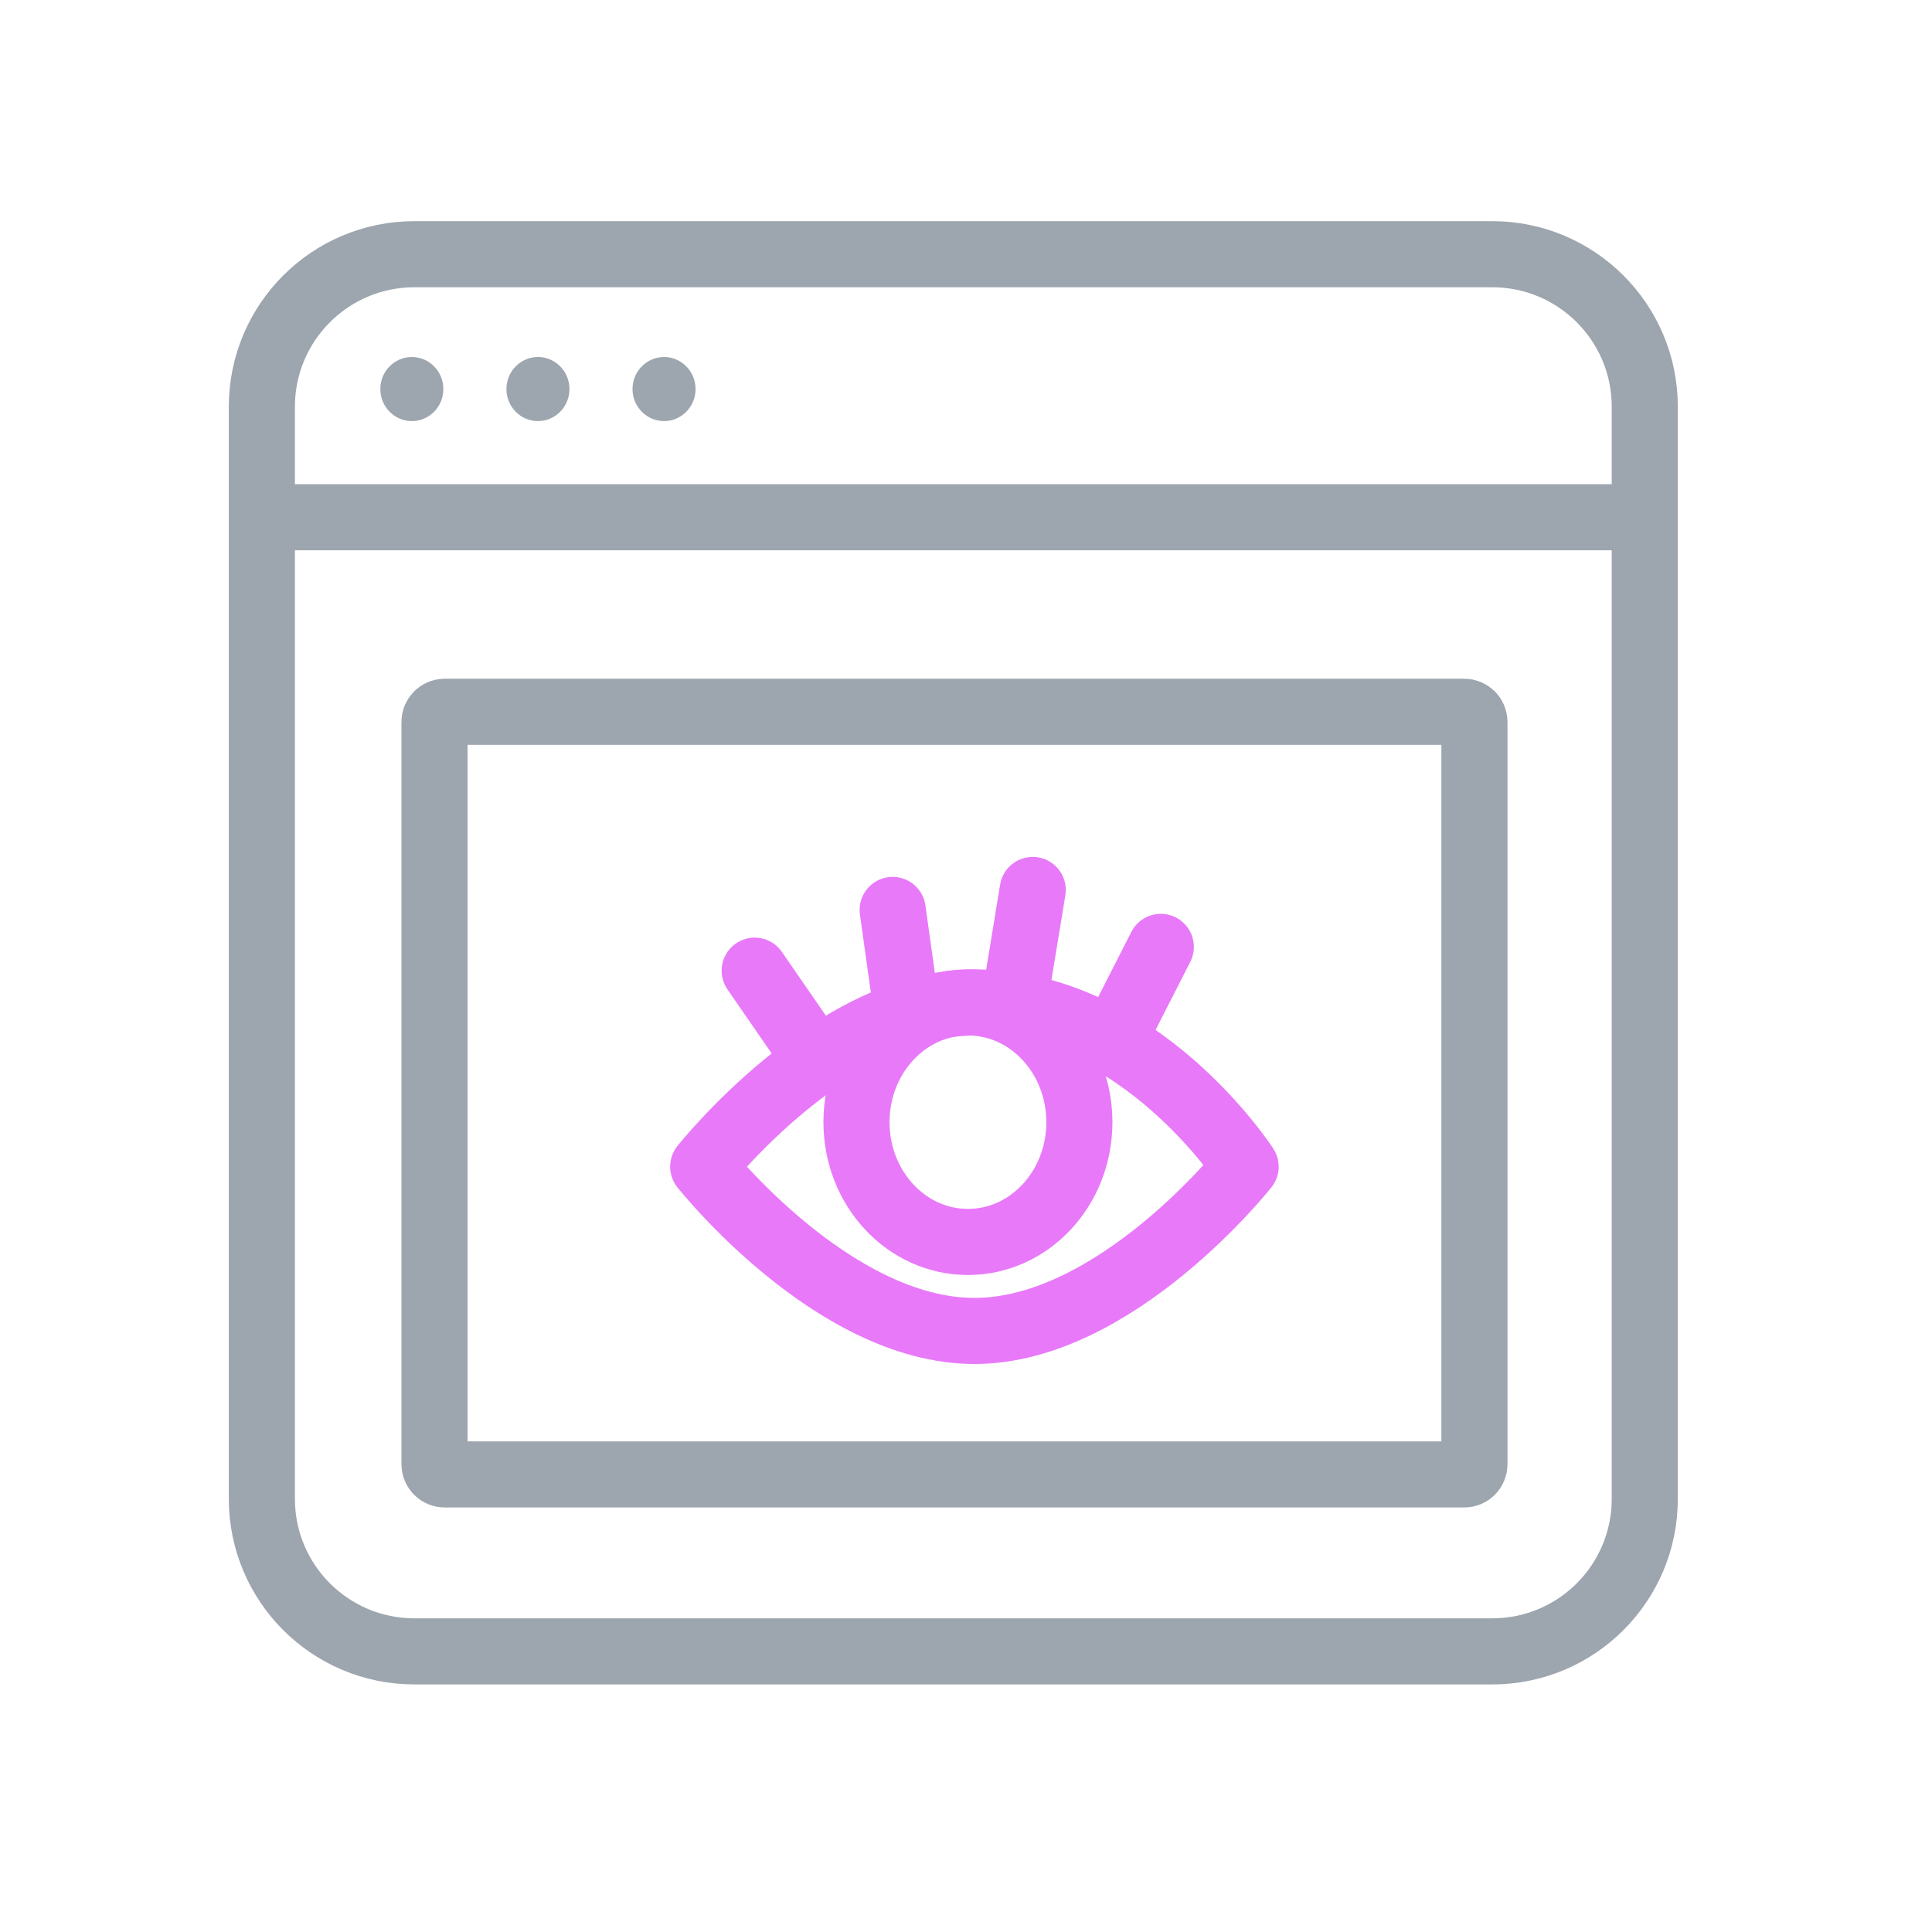
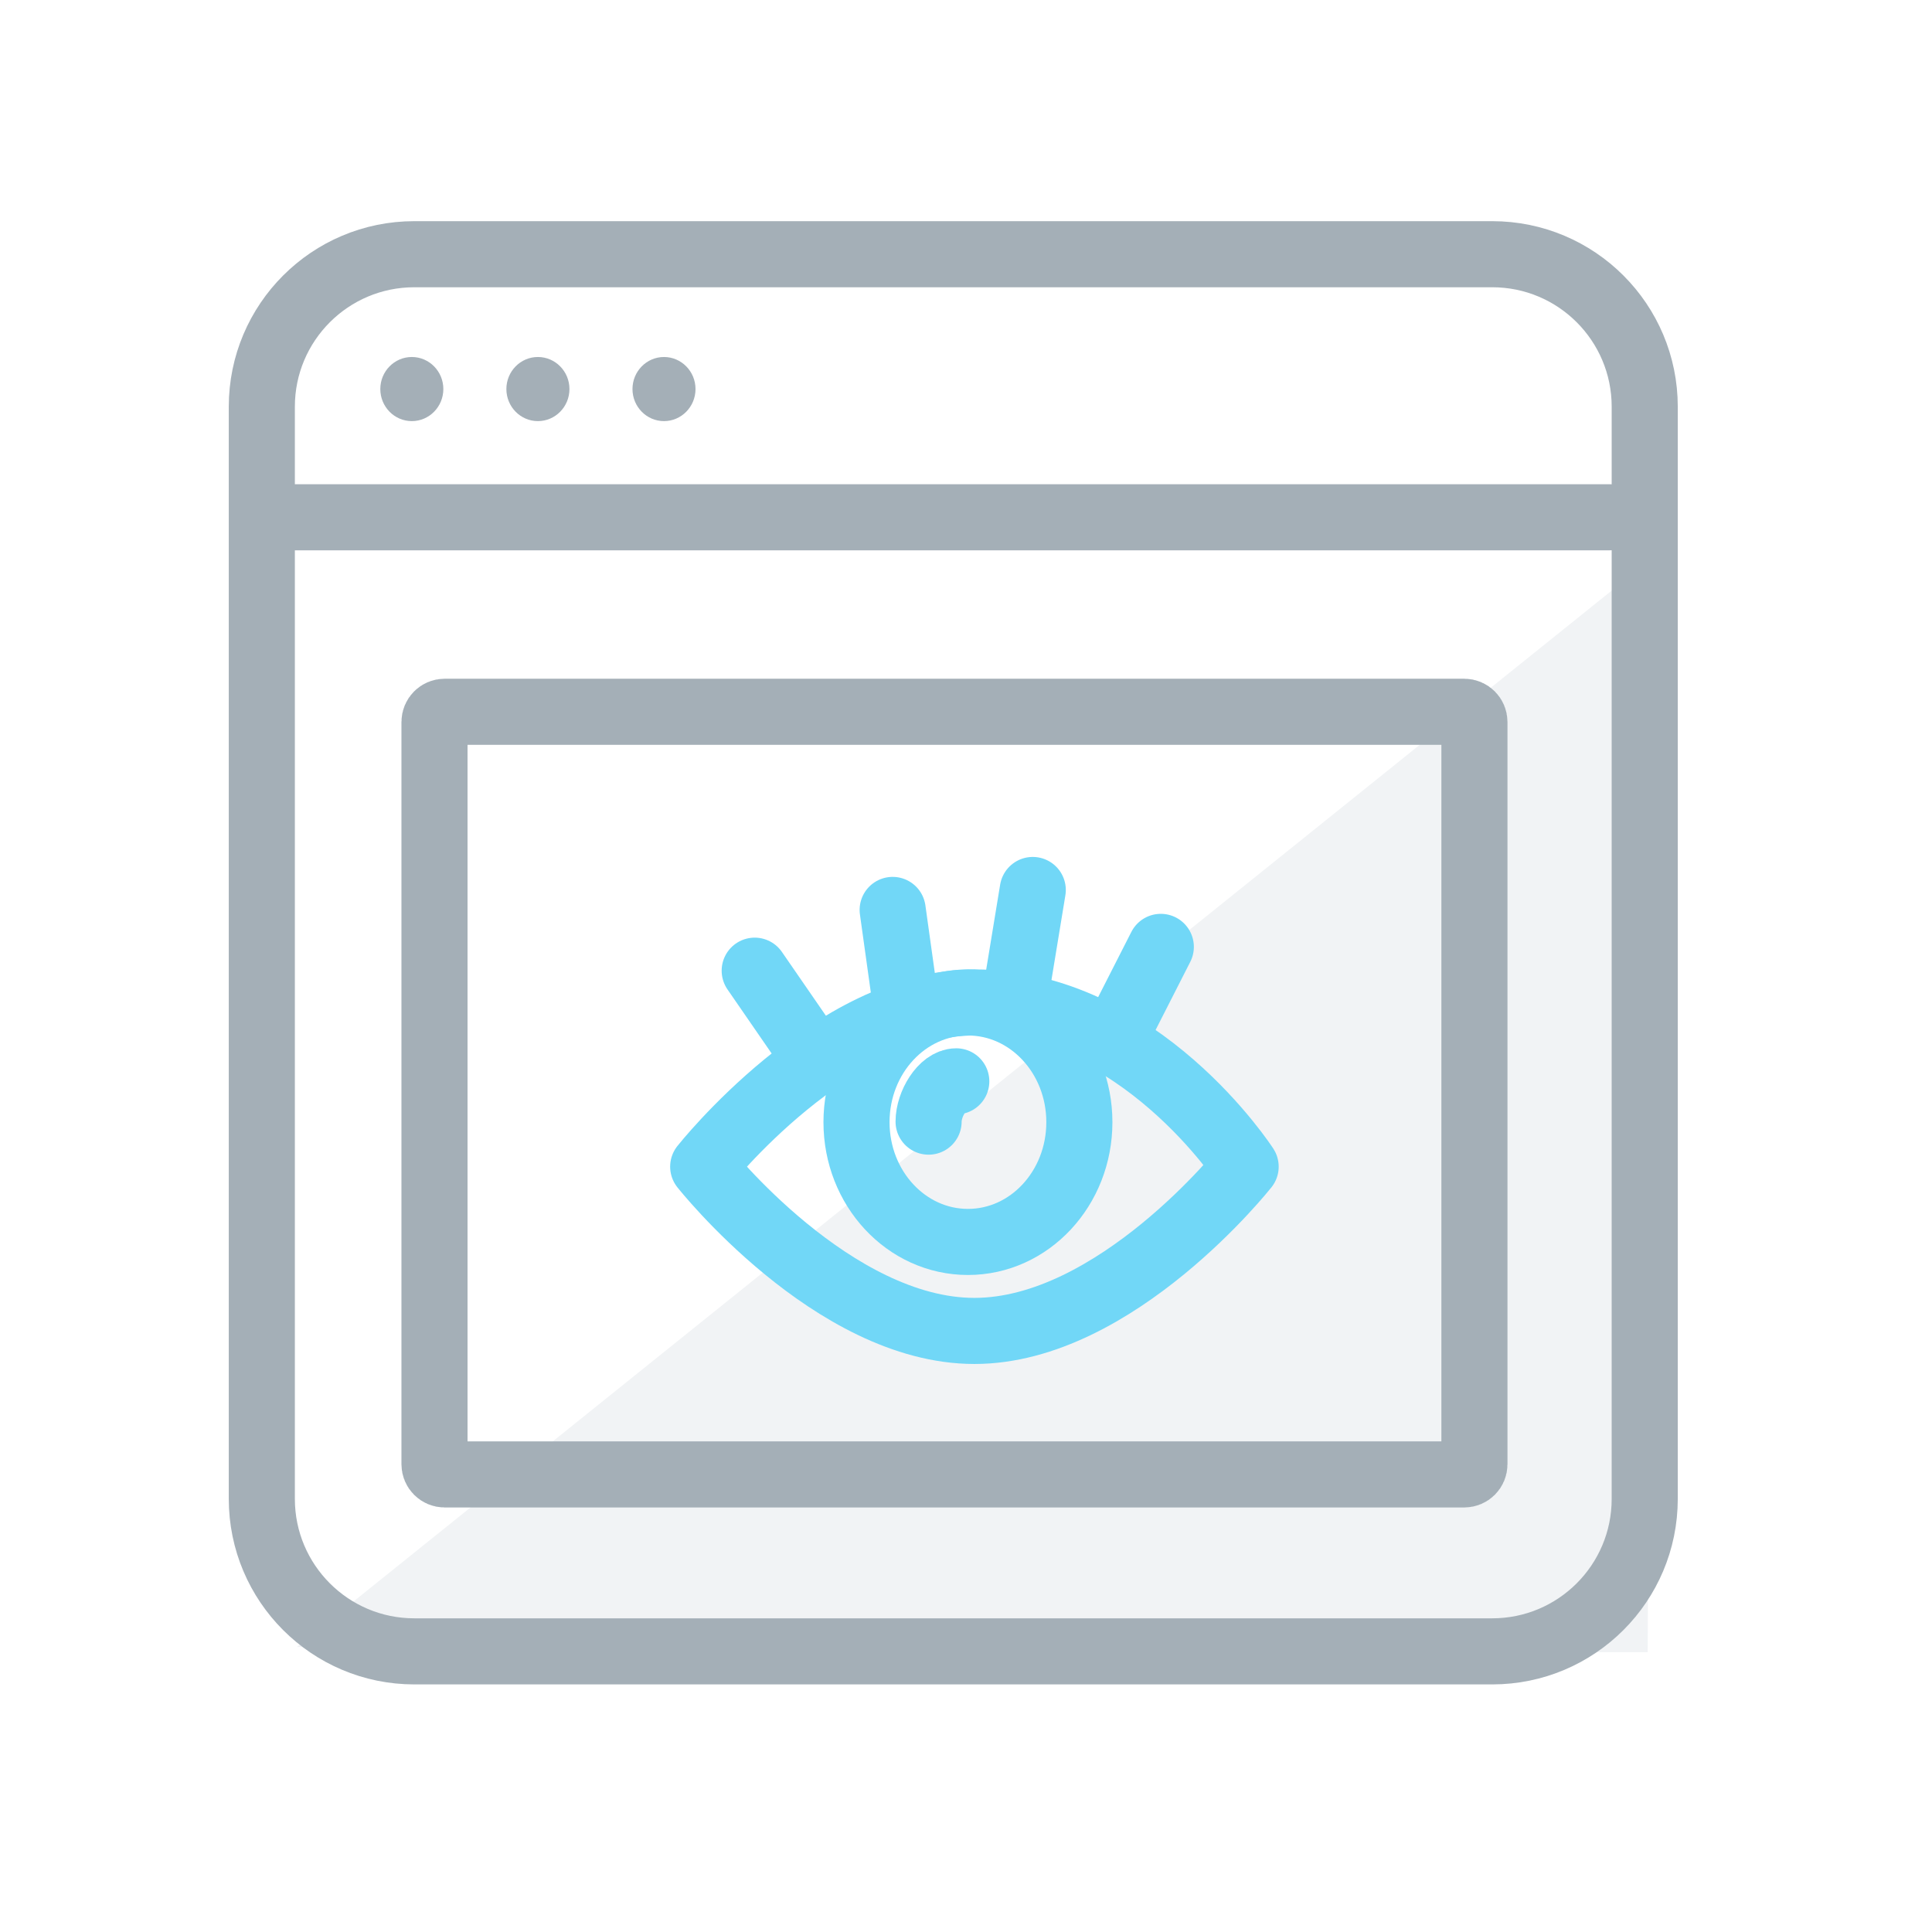
- <svg xmlns="http://www.w3.org/2000/svg" width="48" height="48" viewBox="0 0 48 48" fill="none">
-   <path d="M7.1 12.851H39.992" stroke="#9DA5AE" stroke-width="1.642" stroke-linecap="round" stroke-linejoin="round" />
-   <path fill-rule="evenodd" clip-rule="evenodd" d="M11.015 9.666C11.015 10.105 10.665 10.462 10.232 10.462C9.8 10.462 9.449 10.105 9.449 9.666C9.449 9.226 9.8 8.87 10.232 8.87C10.665 8.87 11.015 9.226 11.015 9.666" fill="#9DA5AE" />
-   <path fill-rule="evenodd" clip-rule="evenodd" d="M14.148 9.666C14.148 10.105 13.797 10.462 13.365 10.462C12.933 10.462 12.582 10.105 12.582 9.666C12.582 9.226 12.933 8.87 13.365 8.87C13.797 8.87 14.148 9.226 14.148 9.666" fill="#9DA5AE" />
-   <path fill-rule="evenodd" clip-rule="evenodd" d="M17.281 9.666C17.281 10.105 16.93 10.462 16.498 10.462C16.066 10.462 15.715 10.105 15.715 9.666C15.715 9.226 16.066 8.87 16.498 8.87C16.93 8.87 17.281 9.226 17.281 9.666" fill="#9DA5AE" />
-   <path d="M10.795 17.937C10.795 17.797 10.908 17.684 11.048 17.684L36.379 17.684C36.519 17.684 36.632 17.797 36.632 17.937V36.379C36.632 36.519 36.519 36.632 36.379 36.632H11.048C10.908 36.632 10.795 36.519 10.795 36.379V17.937Z" stroke="#9DA5AE" stroke-width="1.642" />
-   <path fill-rule="evenodd" clip-rule="evenodd" d="M30.947 28.986C30.947 28.986 27.725 33.067 24.209 33.067C20.693 33.067 17.471 28.986 17.471 28.986C17.471 28.986 20.693 24.905 24.209 24.905C28.311 24.905 30.947 28.986 30.947 28.986Z" stroke="#E879F9" stroke-width="1.642" stroke-linecap="round" stroke-linejoin="round" />
-   <path fill-rule="evenodd" clip-rule="evenodd" d="M26.817 27.881C26.817 29.524 25.577 30.856 24.048 30.856C22.519 30.856 21.279 29.524 21.279 27.881C21.279 26.238 22.519 24.905 24.048 24.905C25.577 24.905 26.817 26.238 26.817 27.881Z" stroke="#E879F9" stroke-width="1.642" stroke-linecap="round" stroke-linejoin="round" />
-   <path d="M22.178 22.607L22.482 24.779" stroke="#E879F9" stroke-width="1.642" stroke-linecap="round" />
-   <path d="M28.84 23.525L27.956 25.26" stroke="#E879F9" stroke-width="1.642" stroke-linecap="round" />
-   <path d="M25.658 22.111L25.298 24.303" stroke="#E879F9" stroke-width="1.642" stroke-linecap="round" />
-   <path d="M18.75 24.116L19.976 25.893" stroke="#E879F9" stroke-width="1.642" stroke-linecap="round" />
-   <rect x="6.506" y="6.316" width="34.358" height="34.712" rx="3.789" stroke="#9DA5AE" stroke-width="1.642" />
+ <svg xmlns="http://www.w3.org/2000/svg" width="48px" height="48px" viewBox="0 0 48 48" version="1.1">
+   <g stroke="none" stroke-width="1" fill="none" fill-rule="evenodd">
+     <g transform="translate(6.315789, 6.315789)">
+       <polygon fill="#F1F3F5" points="34.695 7.579 34.695 21.204 34.62 34.732 9.146 34.732 1.062 34.601" />
+       <g transform="translate(0, 1.894737)">
+         <path d="M0.783,4.641 L33.676,4.641" stroke="#A4AFB7" stroke-width="1.642" stroke-linecap="round" stroke-linejoin="round" />
+         <path d="M4.699,1.455 C4.699,1.895 4.348,2.252 3.916,2.252 C3.483,2.252 3.133,1.895 3.133,1.455 C3.133,1.016 3.483,0.659 3.916,0.659 C4.348,0.659 4.699,1.016 4.699,1.455" fill="#A4AFB7" />
+         <path d="M7.832,1.455 C7.832,1.895 7.481,2.252 7.048,2.252 C6.616,2.252 6.265,1.895 6.265,1.455 C6.265,1.016 6.616,0.659 7.048,0.659 C7.481,0.659 7.832,1.016 7.832,1.455" fill="#A4AFB7" />
+         <path d="M10.964,1.455 C10.964,1.895 10.613,2.252 10.181,2.252 C9.749,2.252 9.398,1.895 9.398,1.455 C9.398,1.016 9.749,0.659 10.181,0.659 C10.613,0.659 10.964,1.016 10.964,1.455" fill="#A4AFB7" />
+       </g>
+       <path d="M4.731,11.368 L30.063,11.368 C30.203,11.368 30.316,11.482 30.316,11.621 L30.316,30.063 C30.316,30.203 30.203,30.316 30.063,30.316 L4.731,30.316 C4.592,30.316 4.479,30.203 4.479,30.063 L4.479,11.621 C4.479,11.482 4.592,11.368 4.731,11.368 Z" stroke="#A4AFB7" stroke-width="1.642" />
+       <g transform="translate(10.73684, 15.15789)" stroke="#71D7F7" stroke-linecap="round" stroke-width="1.642">
+         <path d="M13.895,7.512 C13.895,7.512 10.672,11.593 7.156,11.593 C3.641,11.593 0.418,7.512 0.418,7.512 C0.418,7.512 3.641,3.432 7.156,3.432 C11.258,3.432 13.895,7.512 13.895,7.512 Z" stroke-linejoin="round" />
+         <path d="M9.764,6.407 C9.764,8.05 8.525,9.382 6.996,9.382 C5.466,9.382 4.227,8.05 4.227,6.407 C4.227,4.764 5.466,3.432 6.996,3.432 C8.525,3.432 9.764,4.764 9.764,6.407 Z" stroke-linejoin="round" />
+         <path d="M6.018,6.393 C6.018,5.949 6.362,5.392 6.706,5.392" stroke-linejoin="round" />
+         <path d="M4.939,1.176 L5.615,3.263" transform="translate(5.277211, 2.219496) rotate(10) translate(-5.277211, -2.219496) " />
+         <path d="M10.761,2.141 L11.932,3.696" transform="translate(11.3462, 2.918712) scale(-1, 1) rotate(10) translate(-11.3462, -2.918712) " />
+         <path d="M8.413,0.623 L8.439,2.844" transform="translate(8.425696, 1.733668) rotate(10) translate(-8.425696, -1.733668) " />
+         <path d="M2.378,2.454 L2.243,4.608" transform="translate(2.310364, 3.531097) scale(-1, 1) rotate(-329) translate(-2.310364, -3.531097) " />
+       </g>
+       <rect stroke="#A4AFB7" stroke-width="1.642" x="0.189" y="-2.18491891e-13" width="34.358" height="34.712" rx="3.789" />
+     </g>
+   </g>
</svg>
